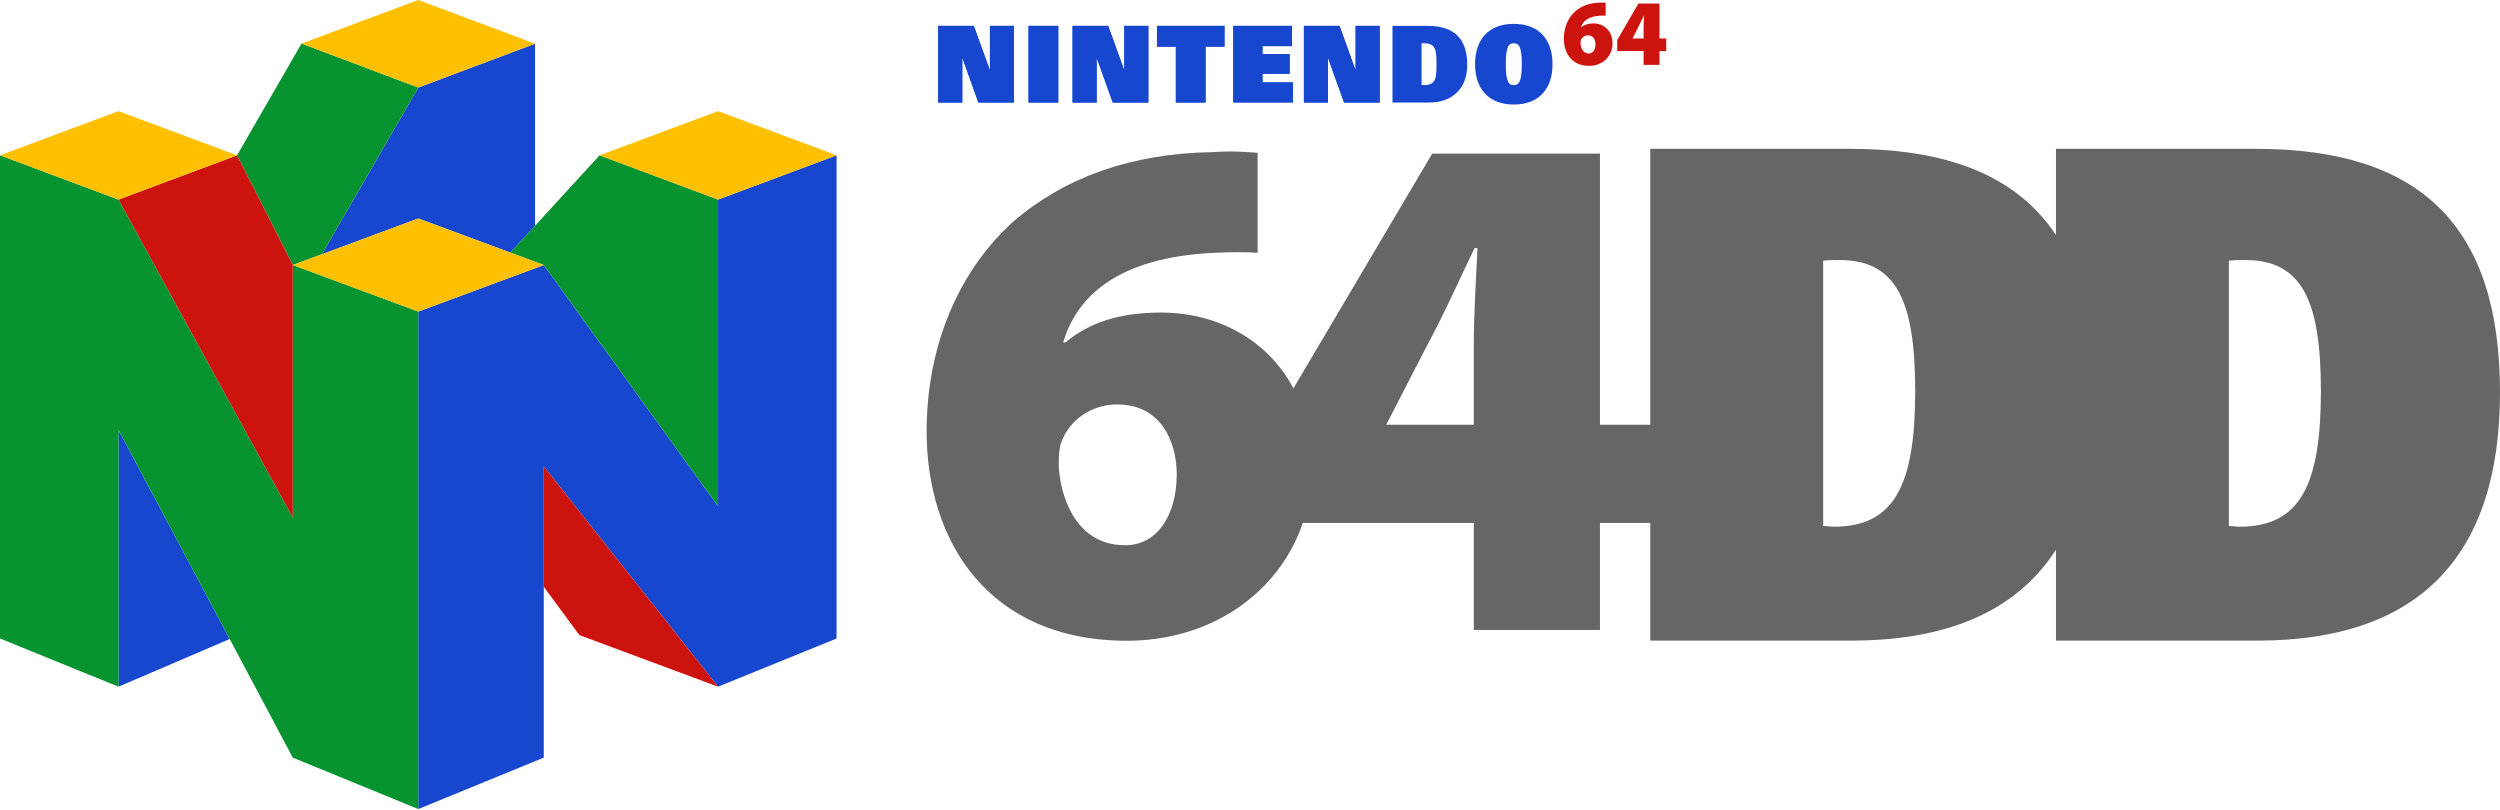
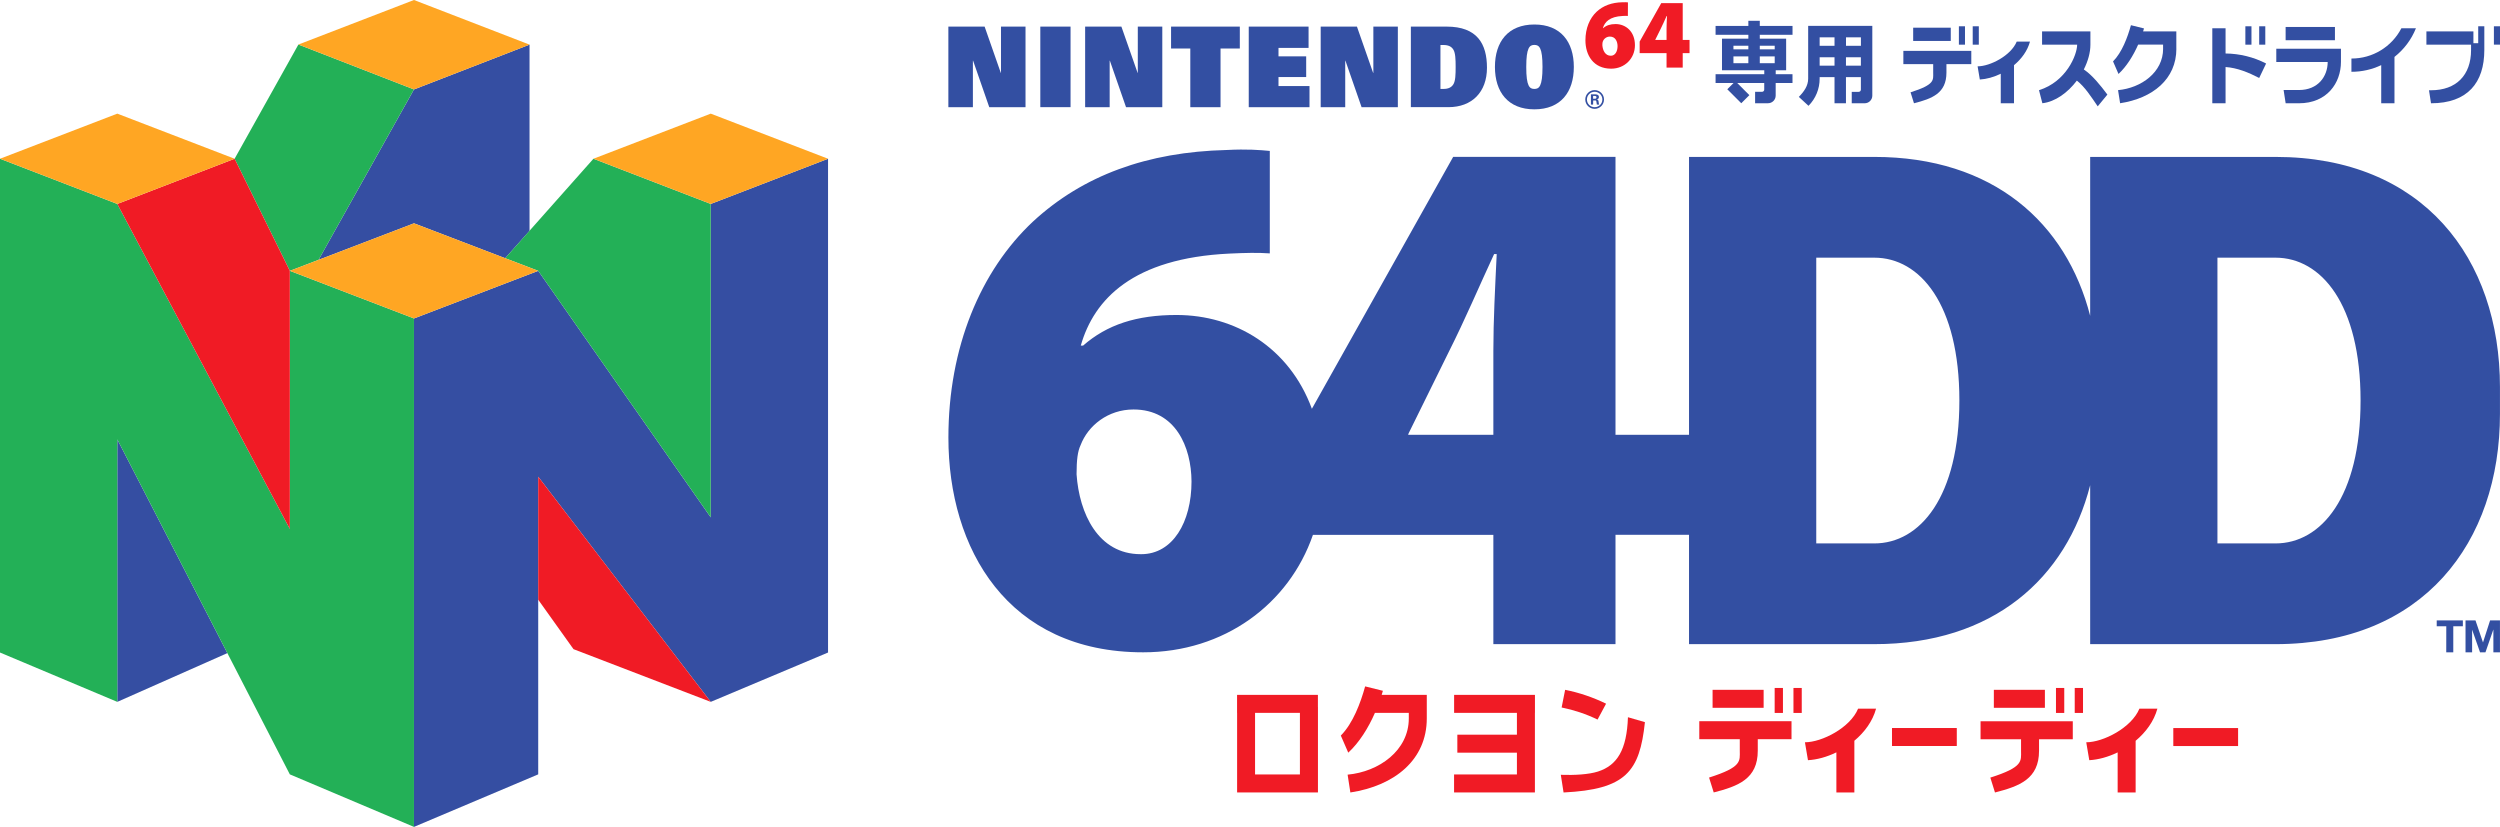
- <svg xmlns="http://www.w3.org/2000/svg" height="183.471" width="566.929" version="1.1" id="svg167380">
+ <svg xmlns="http://www.w3.org/2000/svg" height="2045.851" width="6185.398" version="1.1" id="svg167380">
  <defs id="defs167384" />
-   <g stroke-width=".306" id="g167360">
-     <path d="m115.743 57.29 5.593-6.077V9.907l-26.48 9.944-21.881 37.815 21.882-8.12zM162.834 45.258l26.875-10.038v109.572l-26.875 10.93-39.521-49.948v66.038l-28.456 11.659V70.657l28.456-10.554 39.52 54.705zM26.876 155.722l25.216-10.813L26.876 97.5z" fill="#1747ce" id="path167348" />
-     <path d="m72.975 57.666 21.882-37.815-26.48-9.977L53.752 35.22 66.4 60.1zM162.834 45.258v69.55l-39.521-54.705-7.57-2.813 20.224-22.07z" fill="#069330" id="path167350" />
-     <path d="M94.857 70.657 66.4 60.101v57.272L26.876 45.258 0 35.22v109.572l26.876 10.93V97.5L66.4 171.812l28.457 11.659z" fill="#069330" id="path167352" />
-     <path d="M66.4 117.373 26.876 45.258 53.752 35.22 66.4 60.1zM123.313 105.774v27.288l8.074 10.96 31.447 11.7z" fill="#cc130e" id="path167354" />
-     <g fill="#ffc001" id="g167358">
-       <path d="M94.857 70.657 66.4 60.101l28.457-10.556 28.456 10.556zM162.834 25.206l26.875 10.014-26.875 10.038-26.876-10.038zM26.876 25.206 53.752 35.22 26.876 45.258 0 35.22zM94.857 0l-26.48 9.874 26.48 9.977 26.48-9.944z" id="path167356" />
-     </g>
+   <g id="g1" transform="matrix(11.15081,0,0,11.15081,-143.5064,2272.498)">
+     <polygon class="st2" points="429.5,92.8 330.5,269.6 429.5,231.7 524.1,267.9 549.4,239.5 549.4,46.3 " id="polygon11" style="fill:#354ea2" transform="matrix(0.2138606,0,0,0.2138606,12.86959,-203.7966)" />
+     <polygon class="st2" points="121.7,728.2 235.9,677.6 121.7,455.9 " id="polygon13" style="fill:#354ea2" transform="matrix(0.2138606,0,0,0.2138606,12.86959,-203.7966)" />
+     <polygon class="st2" points="859.1,164.7 859.1,677 737.4,728.2 558.4,494.6 558.4,803.4 429.5,857.9 429.5,330.4 558.4,281 737.4,536.8 737.4,211.6 " id="polygon12" style="fill:#354ea2" transform="matrix(0.2138606,0,0,0.2138606,12.86959,-203.7966)" />
+     <polygon class="st3" points="429.5,92.8 309.6,46.2 243.4,164.7 300.7,281 330.5,269.6 " id="polygon14" style="fill:#23b057" transform="matrix(0.2138606,0,0,0.2138606,12.86959,-203.7966)" />
+     <polygon class="st3" points="737.4,536.8 558.4,281 524.1,267.9 615.7,164.7 737.4,211.6 " id="polygon15" style="fill:#23b057" transform="matrix(0.2138606,0,0,0.2138606,12.86959,-203.7966)" />
+     <polygon class="st3" points="300.7,281 300.7,548.8 121.7,211.6 0,164.7 0,677 121.7,728.2 121.7,455.9 300.7,803.4 429.5,857.9 429.5,330.4 " id="polygon16" style="fill:#23b057" transform="matrix(0.2138606,0,0,0.2138606,12.86959,-203.7966)" />
+     <polygon class="st1" points="121.7,211.6 243.4,164.7 300.7,281 300.7,548.8 " id="polygon17" style="fill:#f01b25" transform="matrix(0.2138606,0,0,0.2138606,12.86959,-203.7966)" />
+     <polygon class="st1" points="558.4,622.2 595,673.5 737.4,728.2 558.4,494.6 " id="polygon18" style="fill:#f01b25" transform="matrix(0.2138606,0,0,0.2138606,12.86959,-203.7966)" />
+     <polygon class="st4" points="300.7,281 429.5,231.7 558.4,281 429.5,330.4 " id="polygon19" style="fill:#ffa623" transform="matrix(0.2138606,0,0,0.2138606,12.86959,-203.7966)" />
+     <polygon class="st4" points="859.1,164.7 737.4,211.6 615.7,164.7 737.4,117.9 " id="polygon20" style="fill:#ffa623" transform="matrix(0.2138606,0,0,0.2138606,12.86959,-203.7966)" />
+     <polygon class="st4" points="243.4,164.7 121.7,211.6 0,164.7 121.7,117.9 " id="polygon21" style="fill:#ffa623" transform="matrix(0.2138606,0,0,0.2138606,12.86959,-203.7966)" />
+     <polygon class="st4" points="309.6,46.2 429.5,92.8 549.4,46.3 429.5,0 " id="polygon22" style="fill:#ffa623" transform="matrix(0.2138606,0,0,0.2138606,12.86959,-203.7966)" />
  </g>
-   <g stroke-width="5.379" id="g167370">
-     <g fill="#1747ce" id="g167366">
-       <path d="M221.872 23.248h8.076V5.866h-5.464v9.967h-.047l-3.603-9.967h-8.075v17.382h5.46V13.214h.05zM252.338 23.248h8.076V5.866h-5.46v9.967h-.05l-3.603-9.967h-8.074v17.382h5.463V13.214h.047zM304.8 23.248h8.077V5.866h-5.463v9.967h-.048l-3.603-9.967h-8.076v17.382h5.462V13.214h.048zM233.247 5.866h6.736v17.382h-6.736zM266.648 10.587h-4.28V5.866h15.31v4.721h-4.296v12.66h-6.734zM286.296 18.683h6.905v4.559h-13.535V5.861h13.321v4.598h-6.691v1.817h6.16v4.457h-6.16zM315.776 5.866h7.98c6.806 0 8.972 3.731 8.972 8.883 0 5.249-3.342 8.5-8.57 8.5h-8.382zm6.593 13.432h.657c1.083 0 1.81-.321 2.233-1.02.448-.722.498-2.039.498-3.722 0-1.685-.051-2.999-.498-3.722-.424-.7-1.15-1.021-2.233-1.021h-.657zM343.287 5.41c5.864 0 8.781 3.73 8.781 9.146 0 5.418-2.918 9.15-8.781 9.15-5.864 0-8.782-3.732-8.782-9.15 0-5.416 2.916-9.146 8.782-9.146zm0 13.89c1.034 0 1.814-.492 1.814-4.744 0-4.156-.733-4.743-1.814-4.743-1.082 0-1.814.587-1.814 4.743 0 4.252.778 4.744 1.814 4.744z" id="path167362" />
-       <path d="M212.759 23.248h5.46V13.214h.05l3.603 10.034h8.076V5.866h-5.464v9.967h-.047l-3.603-9.967h-8.075zM243.227 23.248h5.463V13.214h.047l3.601 10.034h8.076V5.866h-5.46v9.967h-.05l-3.603-9.967h-8.074zM295.687 23.248h5.462V13.214h.048l3.603 10.034h8.077V5.866h-5.463v9.967h-.048l-3.603-9.967h-8.076zM233.247 5.866h6.736v17.382h-6.736zM277.677 10.587h-4.295v12.66h-6.734v-12.66h-4.28V5.866h15.31zM286.296 18.683h6.905v4.559h-13.535V5.861h13.321v4.598h-6.691v1.817h6.16v4.457h-6.16z" id="path167364" />
-     </g>
-     <path d="M364.115 3.554c-.358-.03-.706-.016-1.193.005-2.841.128-3.99 1.3-4.38 2.626h.069c.708-.6 1.582-.879 2.754-.879 2.253 0 4.312 1.588 4.312 4.566 0 2.85-2.262 5.069-5.297 5.069-3.998 0-5.738-2.958-5.738-6.13 0-2.577.944-4.759 2.493-6.166 1.474-1.323 3.375-1.991 5.702-2.043.616-.034.982 0 1.278.026zm-3.785 8.584c.921 0 1.48-.912 1.48-2.076-.008-.983-.473-2.054-1.708-2.054-.755 0-1.343.463-1.565 1.023-.087.171-.119.416-.119.83.08 1.11.632 2.277 1.888 2.277zM372.722 14.706v-3.119h-5.986V9.095l4.806-8.297h4.783V8.73h1.522v2.858h-1.522v3.12zm0-5.977V6.34c0-.883.055-1.8.101-2.768h-.078c-.445.939-.832 1.832-1.338 2.802l-1.176 2.315-.013.042z" fill="#cc130e" id="path167368" />
+   <g transform="matrix(1.333333,0,0,-1.333333,2346.401,1961.455)" id="g10">
+     <path id="path88" style="fill:#334fa2;fill-opacity:1;fill-rule:nonzero;stroke:none;stroke-width:0.1" d="m 45.523,1358.5 h 0.375 l 30,-86.33 h 67.278 v 149.55 H 97.648 v -85.8 h -0.375 l -30,85.8 H 0 v -149.55 h 45.523 z" />
+     <path id="path94" style="fill:#334fa2;fill-opacity:1;fill-rule:nonzero;stroke:none;stroke-width:0.1" d="m 170.625,1272.25 h 56.102 v 149.473 h -56.102 z" />
+     <path id="path90" style="fill:#334fa2;fill-opacity:1;fill-rule:nonzero;stroke:none;stroke-width:0.1" d="m 299.324,1358.5 h 0.375 l 30,-86.33 h 67.278 v 149.55 h -45.454 v -85.8 h -0.375 l -30.074,85.8 h -67.273 v -149.55 h 45.523 z" />
+     <path id="path96" style="fill:#334fa2;fill-opacity:1;fill-rule:nonzero;stroke:none;stroke-width:0.1" d="m 448.949,1272.17 h 56.102 v 108.9 h 35.773 v 40.65 H 413.25 v -40.65 h 35.699 z" />
+     <path id="path106" style="fill:#334fa2;fill-opacity:1;fill-rule:nonzero;stroke:none;stroke-width:0.1" d="m 670.125,1311.4 h -57.523 v 16.73 h 51.375 v 38.39 h -51.375 v 15.68 h 55.796 v 39.52 h -111 v -149.55 h 112.727 z" />
+     <path id="path92" style="fill:#334fa2;fill-opacity:1;fill-rule:nonzero;stroke:none;stroke-width:0.1" d="m 736.426,1358.5 h 0.375 l 30,-86.33 h 67.273 v 149.55 h -45.449 v -85.8 h -0.449 l -30,85.8 h -67.278 v -149.55 h 45.528 z" />
+     <path id="path98" style="fill:#334fa2;fill-opacity:1;fill-rule:nonzero;stroke:none;stroke-width:0.1" d="m 999.449,1345.38 c 0,44.25 -18.074,76.34 -74.773,76.34 h -66.449 v -149.47 h 69.824 c 43.574,0 71.398,27.97 71.398,73.13 z m -86.324,-39.31 v 81.53 h 5.477 c 9.074,0 15.074,-2.78 18.597,-8.78 3.676,-6.22 4.125,-17.55 4.125,-32.02 0,-14.4 -0.375,-25.73 -4.125,-31.95 -3.523,-6 -9.597,-8.78 -18.597,-8.78 z" />
+     <path id="path100" style="fill:#334fa2;fill-opacity:1;fill-rule:nonzero;stroke:none;stroke-width:0.1" d="m 1087.43,1268.2 c 48.89,0 73.2,32.02 73.2,78.68 0,46.64 -24.38,78.75 -73.2,78.75 -48.91,0 -73.2,-32.11 -73.2,-78.75 0,-46.58 24.37,-78.68 73.2,-78.68 z m 0,119.55 c 9,0 15.07,-5.1 15.07,-40.87 0,-36.61 -6.45,-40.81 -15.07,-40.81 -8.63,0 -15.16,4.28 -15.08,40.81 0,35.84 6.08,40.87 15.08,40.87 z" />
+     <path id="path14" style="fill:#334fa2;fill-opacity:1;fill-rule:nonzero;stroke:none;stroke-width:0.1" d="m 1199.25,1272.17 c -7.95,0 -14.32,6.46 -14.32,14.33 0,7.88 6.45,14.32 14.32,14.32 7.88,0 14.32,-6.44 14.32,-14.32 0.08,-7.95 -6.37,-14.33 -14.32,-14.33 m 0,31.73 c -9.6,0 -17.4,-7.8 -17.4,-17.4 0,-9.6 7.8,-17.4 17.4,-17.4 9.6,0 17.4,7.8 17.4,17.4 0,9.52 -7.8,17.4 -17.4,17.4 z" />
+     <path id="path16" style="fill:#334fa2;fill-opacity:1;fill-rule:nonzero;stroke:none;stroke-width:0.1" d="m 1196.4,1287.85 h 3.37 c 1.88,0 2.86,0.9 2.86,2.7 0,1.72 -1.06,2.4 -2.86,2.47 h -3.37 v -5.17 m 0,-10.88 h -4.05 v 19.05 h 8.17 c 3.23,0 6.68,-1.05 6.68,-4.95 0,-2.55 -1.65,-4.12 -3.97,-4.65 3.15,-0.37 3.15,-2.32 3.45,-4.95 0.14,-1.27 0.37,-3.45 1.12,-4.5 h -4.5 c -0.37,1.73 -0.53,3.38 -0.75,5.1 -0.15,1.13 -0.37,2.56 -1.73,2.63 h -4.27 z" />
  </g>
-   <g fill="#fdfffb" stroke-width="1.002" id="g167378" style="fill:#666666">
-     <path d="M285.193 34.658c-2.356-.165-5.385-.496-10.266-.165-18.344.33-33.323 5.623-45.103 15.712-12.118 10.916-19.691 27.786-19.691 47.633 0 24.644 13.8 47.468 45.44 47.468 24.066 0 41.906-17.201 41.906-39.198 0-22.99-16.325-35.229-34.164-35.229-9.257 0-16.157 2.15-21.71 6.781h-.505c3.029-10.254 12.117-19.35 34.5-20.343 3.871-.165 6.732-.165 9.593 0zm-30.125 88.981c-9.93 0-14.305-8.93-14.978-17.697 0-3.142.168-4.961.841-6.285 1.851-4.465 6.564-7.938 12.454-7.938 9.761 0 13.464 8.27 13.464 15.877 0 9.097-4.376 16.043-11.613 16.043z" id="path167372" style="fill:#666666" />
-     <path d="M362.825 142.85v-24.262h12.117V96.319h-12.117V34.831H324.79l-38.035 64.313v19.444h47.46v24.263zm-48.47-46.53.17-.333 9.255-17.948c4.04-7.478 7.069-14.458 10.603-21.77h.673c-.336 7.644-.841 14.624-.841 21.604v18.446zM505.44 119.287V59.118c1.27-.154 2.538-.154 3.667-.154 12.693 0 17.206 8.816 17.206 29.698 0 21.5-4.796 30.78-18.476 30.78-.705 0-1.55-.155-2.397-.155zm-39.207 25.986h45.694c36.527 0 55.003-19.025 55.003-56.302 0-37.586-17.911-55.22-55.285-55.22h-45.412z" id="path167374" style="fill:#666666" />
-     <path d="M413.44 119.287V59.118c1.27-.154 2.539-.154 3.667-.154 12.693 0 17.206 8.816 17.206 29.698 0 21.5-4.795 30.78-18.475 30.78-.706 0-1.552-.155-2.398-.155zm-39.207 25.986h45.694c36.528 0 55.003-19.025 55.003-56.302 0-37.586-17.911-55.22-55.285-55.22h-45.412z" id="path167376" style="fill:#666666" />
+   <g id="g5">
+     <path id="path102" style="fill:#f01b25;fill-opacity:1;fill-rule:nonzero;stroke:none;stroke-width:0.1" d="m 1229.93,1343.65 c 25.2,0 44.09,19.05 44.09,43.57 0,25.58 -17.17,39.23 -35.92,39.23 -9.75,0 -17.1,-2.4 -22.95,-7.57 h -0.6 c 3.22,11.39 12.75,21.44 36.45,22.57 4.05,0.22 6.98,0.3 9.9,0.07 l 0.15,25.13 c -2.4,0.23 -5.55,0.52 -10.65,0.23 -19.35,-0.46 -35.17,-6.16 -47.47,-17.56 -12.91,-12.07 -20.78,-30.82 -20.78,-53.02 0,-27.23 14.48,-52.65 47.78,-52.65 z m -15.38,50.77 c 1.88,4.88 6.83,8.78 13.05,8.78 10.28,0 14.1,-9.23 14.17,-17.7 0,-9.98 -4.64,-17.85 -12.37,-17.85 -10.58,-0.08 -15.15,9.98 -15.83,19.57 0,3.6 0.23,5.7 0.98,7.2 z" transform="matrix(1.333333,0,0,-1.333333,2346.401,1961.455)" />
+     <path id="path104" style="fill:#f01b25;fill-opacity:1;fill-rule:nonzero;stroke:none;stroke-width:0.1" d="m 1332.68,1345.6 h 30 v 26.85 h 12.67 v 24.6 h -12.67 v 68.25 h -39.83 l -40.05,-71.33 v -21.52 h 49.88 z m -21,51.45 0.14,0.37 9.83,19.88 c 4.2,8.33 7.42,15.97 11.17,24.08 h 0.68 c -0.37,-8.41 -0.82,-16.28 -0.82,-23.86 v -20.55 z" transform="matrix(1.333333,0,0,-1.333333,2346.401,1961.455)" />
+   </g>
+   <g id="g4" transform="matrix(1.333333,0,0,-1.333333,2346.401,1961.455)">
+     <path id="path160" style="fill:#334fa2;fill-opacity:1;fill-rule:nonzero;stroke:none;stroke-width:0.177" d="M 2462.624,1179.921 H 2118.757 V 885.023 c -44.248,172.501 -179.785,294.899 -400.581,294.899 h -343.8 V 664.297 h -136.427 V 1179.999 H 936.751 L 674.552,712.522 c -41.928,114.301 -143.028,174.076 -251.177,174.076 -74.023,0 -129.001,-17.927 -173.398,-56.848 h -4.278 c 24.603,86.171 96.75,162.222 275.7,170.773 30.829,1.425 52.499,1.95 75.078,0.374 v 190.126 c -18.454,1.726 -41.55,3.748 -80.402,1.726 C 369.448,1189.147 249.977,1145.796 156.977,1059.922 59.551,968.5 0.074,826.597 0.074,658.973 c 0,-206.1 109.653,-398.4 361.5,-398.326 150.376,0 270.602,89.478 314.926,217.95 H 1011.3 V 275.796 l 226.648,0.078 v 202.798 h 136.427 v -202.876 h 343.8 c 220.796,0 356.333,122.402 400.581,294.902 V 275.796 h 343.797 c 274.041,0 416.626,188.552 416.626,427.351 v 49.5 c 0.071,238.801 -142.585,427.274 -416.555,427.274 z M 357.977,442.749 h -1.205 c -79.199,0 -113.921,75.973 -118.874,148.2 0,26.848 2.102,42.823 7.426,53.999 13.801,36.45 51,66.302 98.25,66.302 77.999,0 107.249,-69.528 107.626,-133.58 0,-75.749 -34.95,-134.922 -93.222,-134.922 z M 1011.3,819.699 V 664.223 H 853.125 l 0.977,2.851 74.249,150.597 c 31.649,62.927 56.023,120.976 84.376,182.027 h 4.796 c -3.001,-62.925 -6.223,-122.698 -6.223,-179.999 z m 706.875,-357 h -107.698 v 530.25 h 107.698 c 84.818,0 157.876,-86.176 157.876,-265.126 0,-178.948 -73.059,-265.124 -157.876,-265.124 z m 744.448,0 h -107.698 v 530.25 h 107.698 c 84.823,0 157.882,-86.176 157.882,-265.126 0,-178.948 -73.059,-265.124 -157.882,-265.124 z" />
+     <path id="path20" style="display:inline;fill:#334fa2;fill-opacity:1;fill-rule:nonzero;stroke:none;stroke-width:1.724" d="m 27795.734,3089.503 h -177.585 v 109.482 h 485.17 V 3089.503 h -177.758 v -483.015 h -130.516 z" transform="scale(0.1)" />
+     <path id="path24" style="display:inline;fill:#334fa2;fill-opacity:1;fill-rule:nonzero;stroke:none;stroke-width:1.766" d="m 28154.348,3198.984 h 182.996 l 138.66,-407.254 h 1.59 l 131.241,407.254 h 182.996 v -592.494 h -122.233 v 419.99 h -1.59 l -145.372,-419.99 h -100.506 l -145.549,415.503 h -1.59 v -415.503 h -122.233 v 592.494 z" transform="scale(0.1)" />
+   </g>
+   <g id="g3" transform="matrix(0.1333333,0,0,-0.1333333,2346.401,1961.455)" style="display:inline">
+     <path id="path122" style="display:inline;fill:#f01b25;fill-opacity:1;fill-rule:nonzero;stroke:none" d="m 6857.27,1816.72 h -1500 v -333.75 h 0.74 V 6.25 h 1500 v 1587.73 h -0.74 z M 5691.02,1482.97 h 832.5 V 340 h -832.5 z" />
+     <path id="path154" style="display:inline;fill:#f01b25;fill-opacity:1;fill-rule:nonzero;stroke:none" d="m 8063.24,1892.5 -329.26,81.72 c -85.46,-308.24 -225.74,-684.73 -451.48,-912.74 6.76,-15 138.01,-317.261 138.01,-317.261 205.51,189.761 372.73,459.021 495,738.751 h 628.47 v -103.48 c 0,-594.021 -551.25,-989.26 -1135.46,-1043.24 0,0 47.22,-306.019 50.97,-330.781 C 8283.01,130.742 8877.73,613.75 8877.73,1379.49 v 437.23 h -836.99 c 7.5,25.51 15,51.01 22.5,75.78 z" />
+     <path id="path120" style="display:inline;fill:#f01b25;fill-opacity:1;fill-rule:nonzero;stroke:none" d="m 9384.77,1482.97 h 1165.43 v -405 H 9444.77 V 744.219 H 10550.2 V 340 H 9383.98 V 6.25 H 10884 v 1476.72 h 0.8 v 333.75 H 9384.77 Z" />
+     <path id="path156" style="display:inline;fill:#f01b25;fill-opacity:1;fill-rule:nonzero;stroke:none" d="m 12204.8,1653.24 c -241.6,117.74 -496.6,204.73 -759.8,257.23 -21.8,-109.49 -43.5,-218.24 -65.2,-327.74 230.9,-46.48 455.2,-121.48 666.7,-224.25 z" />
+     <path id="path128" style="display:inline;fill:#f01b25;fill-opacity:1;fill-rule:nonzero;stroke:none" d="m 11364.8,333.242 c 0,0 45.7,-295.512 50.9,-327.773 C 12573,62.5 12828,392.5 12925.5,1310.47 l -315,91.52 c -21,-605.271 -199.5,-893.24 -556.5,-1008.01 -171,-54.761 -434.2,-69.761 -689.2,-60.738 z" />
+     <path id="path118" style="display:inline;fill:#f01b25;fill-opacity:1;fill-rule:nonzero;stroke:none" d="m 14181,1576.72 h 947.23 v 333.75 H 14181 Z" />
+     <path id="path112" style="display:inline;fill:#f01b25;fill-opacity:1;fill-rule:nonzero;stroke:none" d="m 13934.3,993.98 h 751.4 V 779.492 c 0,-190.512 47.3,-301.523 -570,-497.262 L 14202,6.25 c 453,116.25 817.5,249.73 817.5,773.242 V 993.98 h 626.2 v 333.75 h -1711.4 z" />
+     <path id="path108" style="display:inline;fill:#f01b25;fill-opacity:1;fill-rule:nonzero;stroke:none" d="m 15333,1481.48 h 153.75 V 1945 H 15333 Z" />
+     <path id="path110" style="fill:#f01b25;fill-opacity:1;fill-rule:nonzero;stroke:none" d="m 15681.8,1481.48 h 153.75 V 1945 h -153.75 z" />
+     <path id="path126" style="fill:#f01b25;fill-opacity:1;fill-rule:nonzero;stroke:none;stroke-width:1.056" d="m 15894.712,936.992 56.291,-332.262 c 167.923,9.019 352.533,60 527.215,145.5 V 6.25 h 333.734 V 965.468 c 189.045,158.286 339.014,361.526 402.804,594.759 -110.998,0 -222.736,0 -333.734,0 -145.533,-353.98 -672.009,-623.235 -986.31,-623.235 z" />
+     <path id="path116" style="display:inline;fill:#f01b25;fill-opacity:1;fill-rule:nonzero;stroke:none;stroke-width:1.148" d="m 17510.252,1201.725 h 1202.311 V 867.971 h -1202.311" />
+     <path id="path148" style="display:inline;fill:#f01b25;fill-opacity:1;fill-rule:nonzero;stroke:none;stroke-width:1.248" d="m 19400.235,1910.464 h 947.218 v -333.748 h -947.218" />
+     <path id="path140" style="fill:#f01b25;fill-opacity:1;fill-rule:nonzero;stroke:none;stroke-width:1.28" d="m 19153.538,993.241 h 751.395 V 778.749 c 0,-190.507 47.362,-301.519 -570.011,-497.269 L 19421.198,5.469 C 19874.212,121.719 20238.773,255.23 20238.773,778.749 V 993.241 h 626.205 v 333.746 h -1711.44 z" />
+     <path id="path132" style="display:inline;fill:#f01b25;fill-opacity:1;fill-rule:nonzero;stroke:none;stroke-width:1.27" d="m 20552.993,1944.995 h 153.712 v -463.513 h -153.712" />
+     <path id="path136" style="display:inline;fill:#f01b25;fill-opacity:1;fill-rule:nonzero;stroke:none;stroke-width:1.292" d="m 20900.998,1944.99 h 153.712 v -463.514 h -153.712" />
+     <path id="path152" style="fill:#f01b25;fill-opacity:1;fill-rule:nonzero;stroke:none;stroke-width:1.376" d="m 21114.892,936.994 c 0,0 54.642,-324.761 56.156,-332.263 168.055,9.021 351.8,60 526.462,144.762 V 6.25 h 333.769 V 964.734 c 189.802,159.019 339.826,362.262 403.552,595.506 -111.073,0 -222.834,0 -333.77,0 -145.482,-353.986 -672.081,-623.245 -986.169,-623.245 z" />
+     <path id="path144" style="display:inline;fill:#f01b25;fill-opacity:1;fill-rule:nonzero;stroke:none;stroke-width:1.468" d="m 22730.272,1200.979 h 1202.203 V 867.229 h -1202.203" />
+   </g>
+   <g id="g2" style="display:inline" transform="matrix(0.1333333,0,0,-0.1333333,2346.401,1961.455)">
+     <path id="path26" style="fill:#334fa2;fill-opacity:1;fill-rule:nonzero;stroke:none" d="m 14454,13054.7 259.5,-259.5 150,150 -225.8,225.8 h 501.8 v -123 c 0,-22.5 -18,-40.5 -40.5,-40.5 h -129 v -212.3 h 240 c 78,0 141.8,63.8 141.8,141.8 v 233.2 h 312 v 164.3 h -311.3 v 72.7 h 193.5 v 585.8 h -489 v 72.7 h 607.5 V 14230 H 15057 v 95.2 h -212.2 v -95.2 h -608.3 v -164.3 h 608.3 v -72.7 h -489.1 v -585.8 h 784.5 v -72.7 h -903.7 v -164.3 h 333 z m 879.8,483.8 h -276.758 v 126.012 h 276.758 z m 0,257.2 h -276.758 v 65.977 h 276.758 z m -489,0 h -276.758 v 65.977 h 276.758 z m -276.8,-131.2 h 276.758 v -126.012 H 14568 Z" />
+     <path id="path30" style="fill:#334fa2;fill-opacity:1;fill-rule:nonzero;stroke:none;stroke-width:1.052" d="m 16167.727,13252.027 v 27.663 h 276.003 v -485.213 h 212.262 v 485.213 h 276.739 v -232.456 c 0,-22.51 -17.987,-40.496 -40.496,-40.496 h -128.956 v -212.261 h 239.925 c 78.046,0 141.788,63.741 141.788,141.788 v 1294.499 H 15954.73 v -979.473 c 0.736,-132.848 -79.519,-243.817 -173.238,-338.377 50.278,-49.437 129.061,-116.229 179.233,-165.665 133.479,134.215 207.739,315.762 207.002,504.778 z m 0,239.925 v 156.829 h 276.003 v -156.829 z m 765.74,368.985 h -276.739 v 157.566 h 276.739 z m -489.737,0 h -276.003 v 157.566 h 276.003 z m 212.262,-368.985 v 156.829 h 276.739 v -156.829 z" />
+     <path id="path54" style="display:inline;fill:#334fa2;fill-opacity:1;fill-rule:nonzero;stroke:none;stroke-width:1.141" d="m 17903.274,14197.047 h 697.471 v -246.032 h -697.471" />
+     <path id="path164" style="display:inline;fill:#334fa2;fill-opacity:1;fill-rule:nonzero;stroke:none;stroke-width:1.165" d="m 17721.119,13767.307 v -245.949 h 553.501 v -157.561 c 0,-140.209 35.169,-222.076 -420.046,-366.012 l 63.7,-203.21 c 333.754,85.476 602.295,183.762 602.295,569.222 v 157.561 h 461.27 v 245.949 z" />
+     <path id="path34" style="fill:#334fa2;fill-opacity:1;fill-rule:nonzero;stroke:none;stroke-width:1.157" d="m 18751.5,14223.253 h 113.305 v -341.187 H 18751.5" />
+     <path id="path38" style="fill:#334fa2;fill-opacity:1;fill-rule:nonzero;stroke:none;stroke-width:1.173" d="m 19008.002,14223.243 h 113.202 v -341.249 h -113.202" />
+     <path id="path58" style="fill:#334fa2;fill-opacity:1;fill-rule:nonzero;stroke:none;stroke-width:1.231" d="m 19139.917,13235.443 c 123.748,6.772 259.564,44.205 388.484,107.249 v -548.188 h 246.02 v 707.153 c 139.51,116.237 249.837,266.213 296.258,437.245 -81.76,0 -164.259,0 -246.02,0 -106.51,-260.18 -494.256,-458.917 -725.992,-458.917 z" />
+     <path id="path62" style="fill:#334fa2;fill-opacity:1;fill-rule:nonzero;stroke:none;stroke-width:1.319" d="m 20237.988,13037.525 c 6.069,-21.758 58.584,-227.275 62.278,-242.264 239.216,26.244 472.495,197.271 640.461,419.954 144.876,-112.456 264.814,-298.472 386.995,-477.693 l 179.313,218.25 c -130.494,174.721 -278.932,359.194 -437.266,466.465 76.528,151.605 122.313,312.05 122.313,459.828 v 245.946 h -897.094 v -245.946 h 651.017 c -0.792,-190.528 -203.195,-687.816 -708.017,-844.54 z" />
+     <path id="path82" style="display:inline;fill:#334fa2;fill-opacity:1;fill-rule:nonzero;stroke:none;stroke-width:1.398" d="m 22077.757,13882.712 h 462.735 v -75.743 h 0.699 c 0,-438.005 -405.697,-729.024 -836.278,-768.741 12.023,-86.256 26.282,-171.771 38.305,-243.013 606.029,92.268 1044.019,447.735 1044.019,1011.754 h -0.839 v 321.817 h -616.374 c 6.012,18.733 11.184,36.627 16.357,54.661 l -242.132,59.974 c -63.049,-226.474 -165.802,-503.947 -332.302,-671.958 l 101.214,-233.24 c 150.843,140.232 273.867,338.984 364.596,544.489 z" />
+     <path id="path42" style="display:inline;fill:#334fa2;fill-opacity:1;fill-rule:nonzero;stroke:none;stroke-width:1.5" d="m 23699.962,13467.237 c 217.52,-15.002 425.289,-100.51 624.058,-203.254 37.504,72.742 90.758,195.753 128.262,268.525 -234.022,120.746 -492.046,182.972 -752.32,185.972 v 468.014 h -246.023 v -1391.995 h 246.023 z" />
+     <path id="path66" style="fill:#334fa2;fill-opacity:1;fill-rule:nonzero;stroke:none;stroke-width:1.483" d="m 24067.534,14223.235 h 113.19 v -341.245 h -113.19" />
+     <path id="path70" style="fill:#334fa2;fill-opacity:1;fill-rule:nonzero;stroke:none;stroke-width:1.499" d="m 24323.945,14223.25 h 113.341 v -341.237 h -113.341" />
+     <path id="path78" style="display:inline;fill:#334fa2;fill-opacity:1;fill-rule:nonzero;stroke:none;stroke-width:1.585" d="m 25061.213,13040.439 h -284.253 l 38.206,-245.967 h 246.047 c 522.056,0 779.992,377.218 779.992,768.752 v 243.003 h -1199.951 v -246.015 h 953.905 c -1.427,-266.989 -177.718,-519.773 -533.946,-519.773 z" />
+     <path id="path46" style="display:inline;fill:#334fa2;fill-opacity:1;fill-rule:nonzero;stroke:none;stroke-width:1.579" d="m 24814.494,14210.494 h 915.056 v -245.978 h -915.056" />
+     <path id="path50" style="display:inline;fill:#334fa2;fill-opacity:1;fill-rule:nonzero;stroke:none;stroke-width:1.671" d="m 26588.347,12795.266 h 245.929 v 859.497 c 173.252,136.53 312.757,318.003 398.297,531.754 h -269.987 c -177.763,-343.515 -533.959,-563.247 -927.077,-561.743 v -245.996 c 195.139,-0.768 383.261,43.489 552.838,123.75 z" />
+     <path id="path86" style="display:inline;fill:#334fa2;fill-opacity:1;fill-rule:nonzero;stroke:none;stroke-width:1.749" d="m 28255.506,13782.989 c 0,-467.967 -275.224,-746.985 -742.439,-746.985 0,0 0,0 -38.293,0 0,0 33.747,-217.503 37.594,-241.493 680.889,0 989.16,384.735 989.16,987.744 v 441.004 h -113.307 v -314.251 h -89.176 v 218.99 h -872.182 v -245.988 h 828.643 z" />
+     <path id="path74" style="display:inline;fill:#334fa2;fill-opacity:1;fill-rule:nonzero;stroke:none;stroke-width:1.766" d="m 28679.256,14223.239 h 113.227 v -340.511 h -113.227" />
  </g>
</svg>
